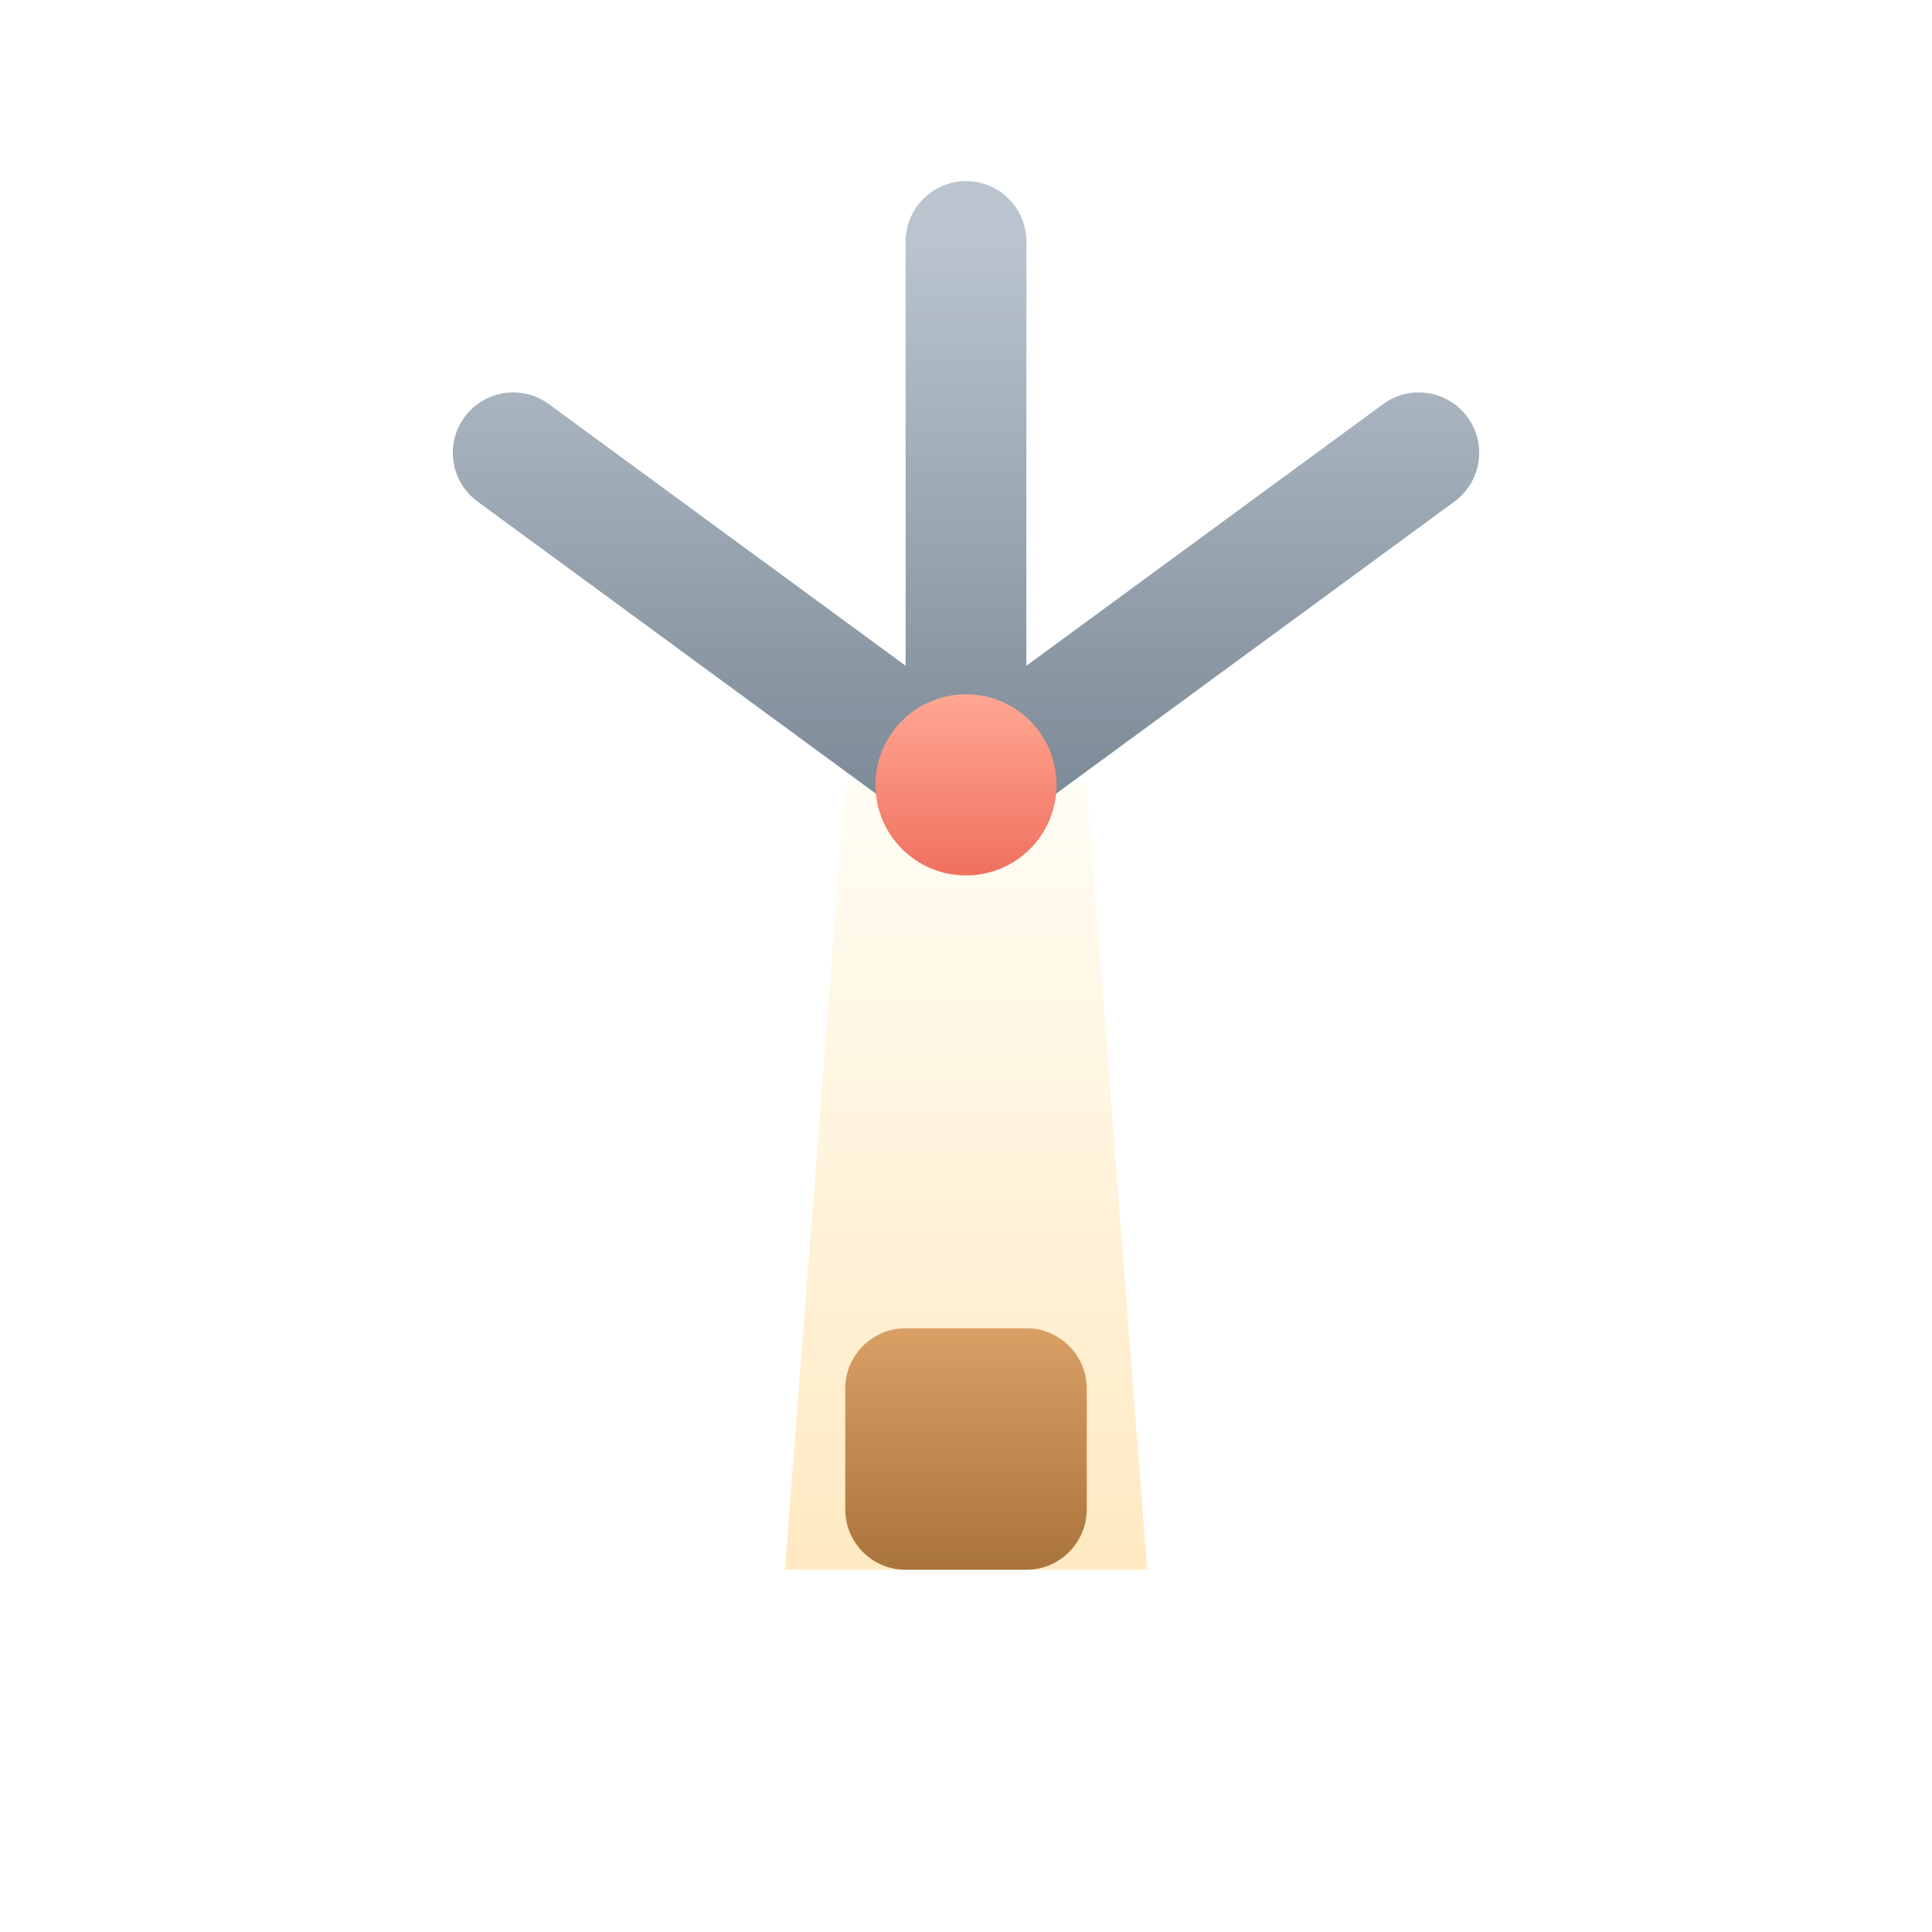
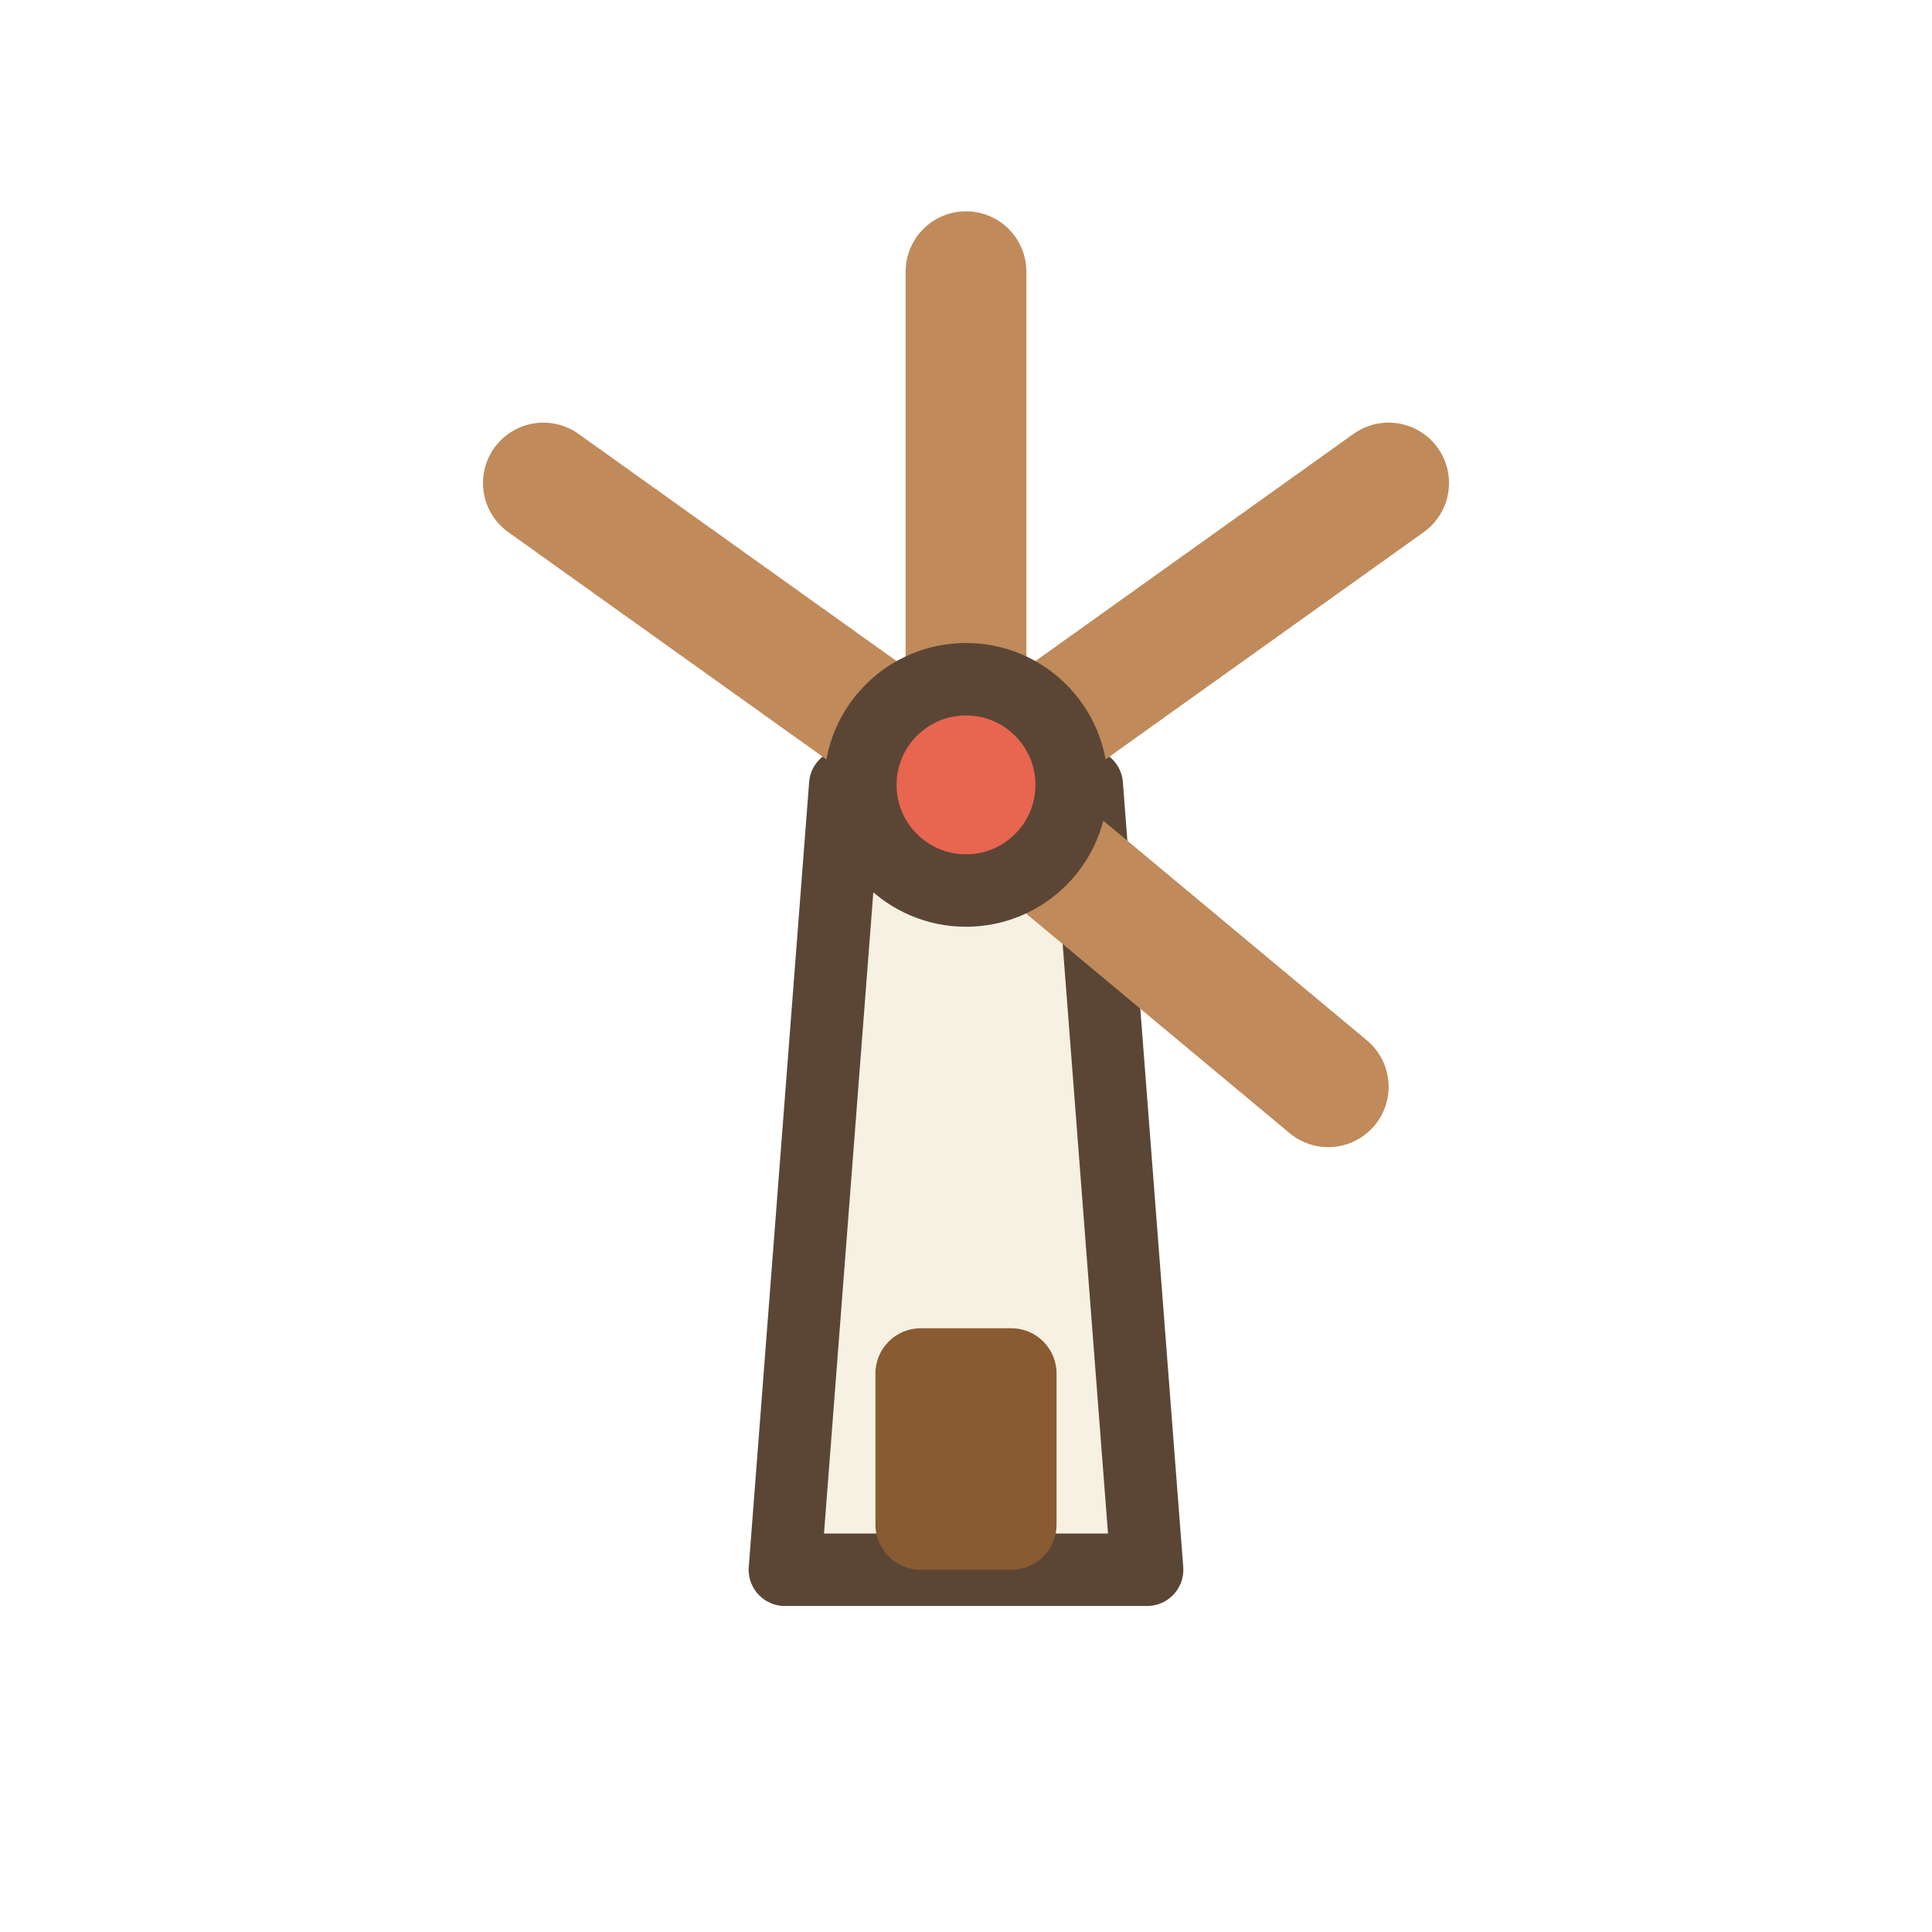
<svg xmlns="http://www.w3.org/2000/svg" viewBox="0 0 64 64">
-   <defs>
-     <linearGradient id="g-cream" x1="0" y1="0" x2="0" y2="1">
-       <stop offset="0" stop-color="#FFFDF4" />
-       <stop offset="1" stop-color="#FFE9C2" />
-     </linearGradient>
-     <linearGradient id="g-graydk" x1="0" y1="0" x2="0" y2="1">
-       <stop offset="0" stop-color="#B9C4CE" />
-       <stop offset="1" stop-color="#7E8B98" />
-     </linearGradient>
-     <linearGradient id="g-coral" x1="0" y1="0" x2="0" y2="1">
-       <stop offset="0" stop-color="#FFA793" />
-       <stop offset="1" stop-color="#F0705F" />
-     </linearGradient>
-     <linearGradient id="g-brown" x1="0" y1="0" x2="0" y2="1">
-       <stop offset="0" stop-color="#D9A066" />
-       <stop offset="1" stop-color="#A9743B" />
-     </linearGradient>
-   </defs>
-   <path d="M26 52 L28 26 L36 26 L38 52 Z" fill="url(#g-cream)" />
-   <path d="M32 26 L32 8 M32 26 L47 15 M32 26 L17 15" stroke="url(#g-graydk)" stroke-width="4" stroke-linecap="round" />
-   <circle cx="32" cy="26" r="3" fill="url(#g-coral)" />
-   <rect x="28" y="44" width="8" height="8" rx="2" fill="url(#g-brown)" />
+   <style>.st{stroke:#5B4636;stroke-width:2.4;stroke-linejoin:round;stroke-linecap:round}.th{stroke:#5B4636;stroke-width:1.5;fill:none;stroke-linecap:round;stroke-linejoin:round}</style>
+   <path class="st" d="M26 52 L28 26 L36 26 L38 52 Z" fill="#F7F1E3" />
+   <rect x="29" y="44" width="6" height="8" rx="1.5" fill="#8A5A32" />
+   <path d="M32 26 L32 9 M32 26 L46 16 M32 26 L18 16 M32 26 L44 36" stroke="#C08A5A" stroke-width="4" stroke-linecap="round" />
+   <circle class="st" cx="32" cy="26" r="3.5" fill="#E8654F" />
</svg>
